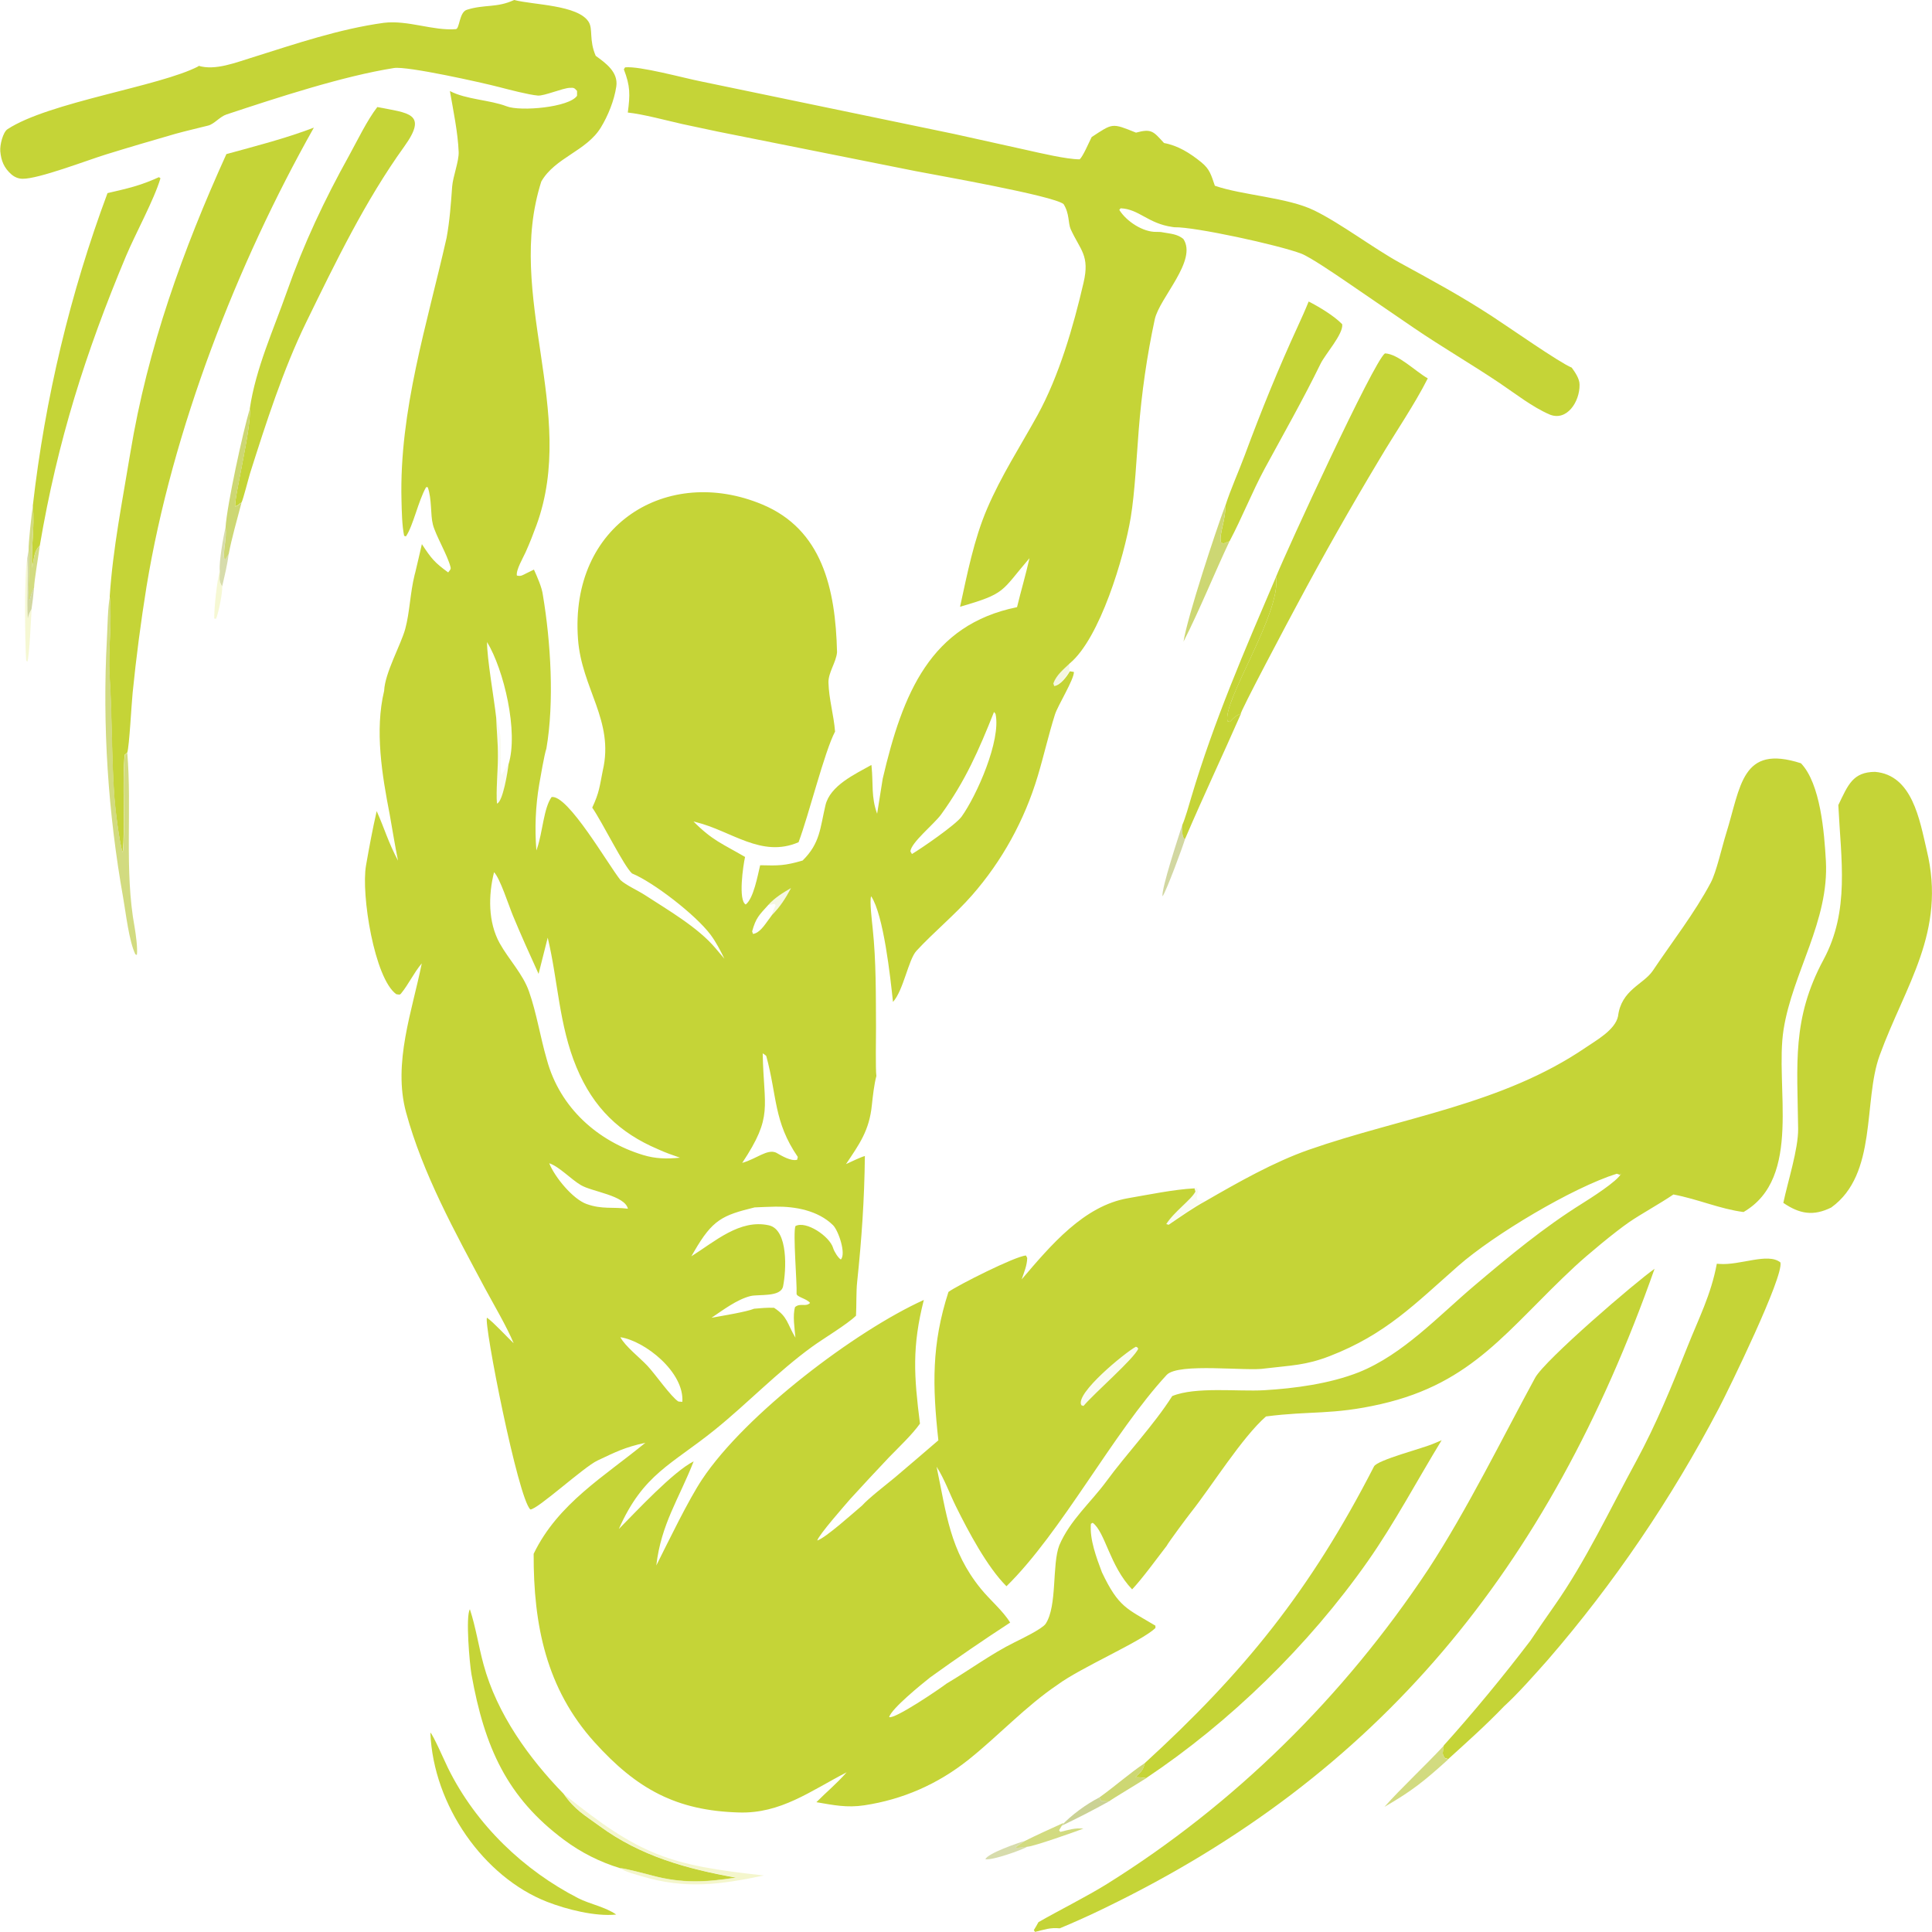
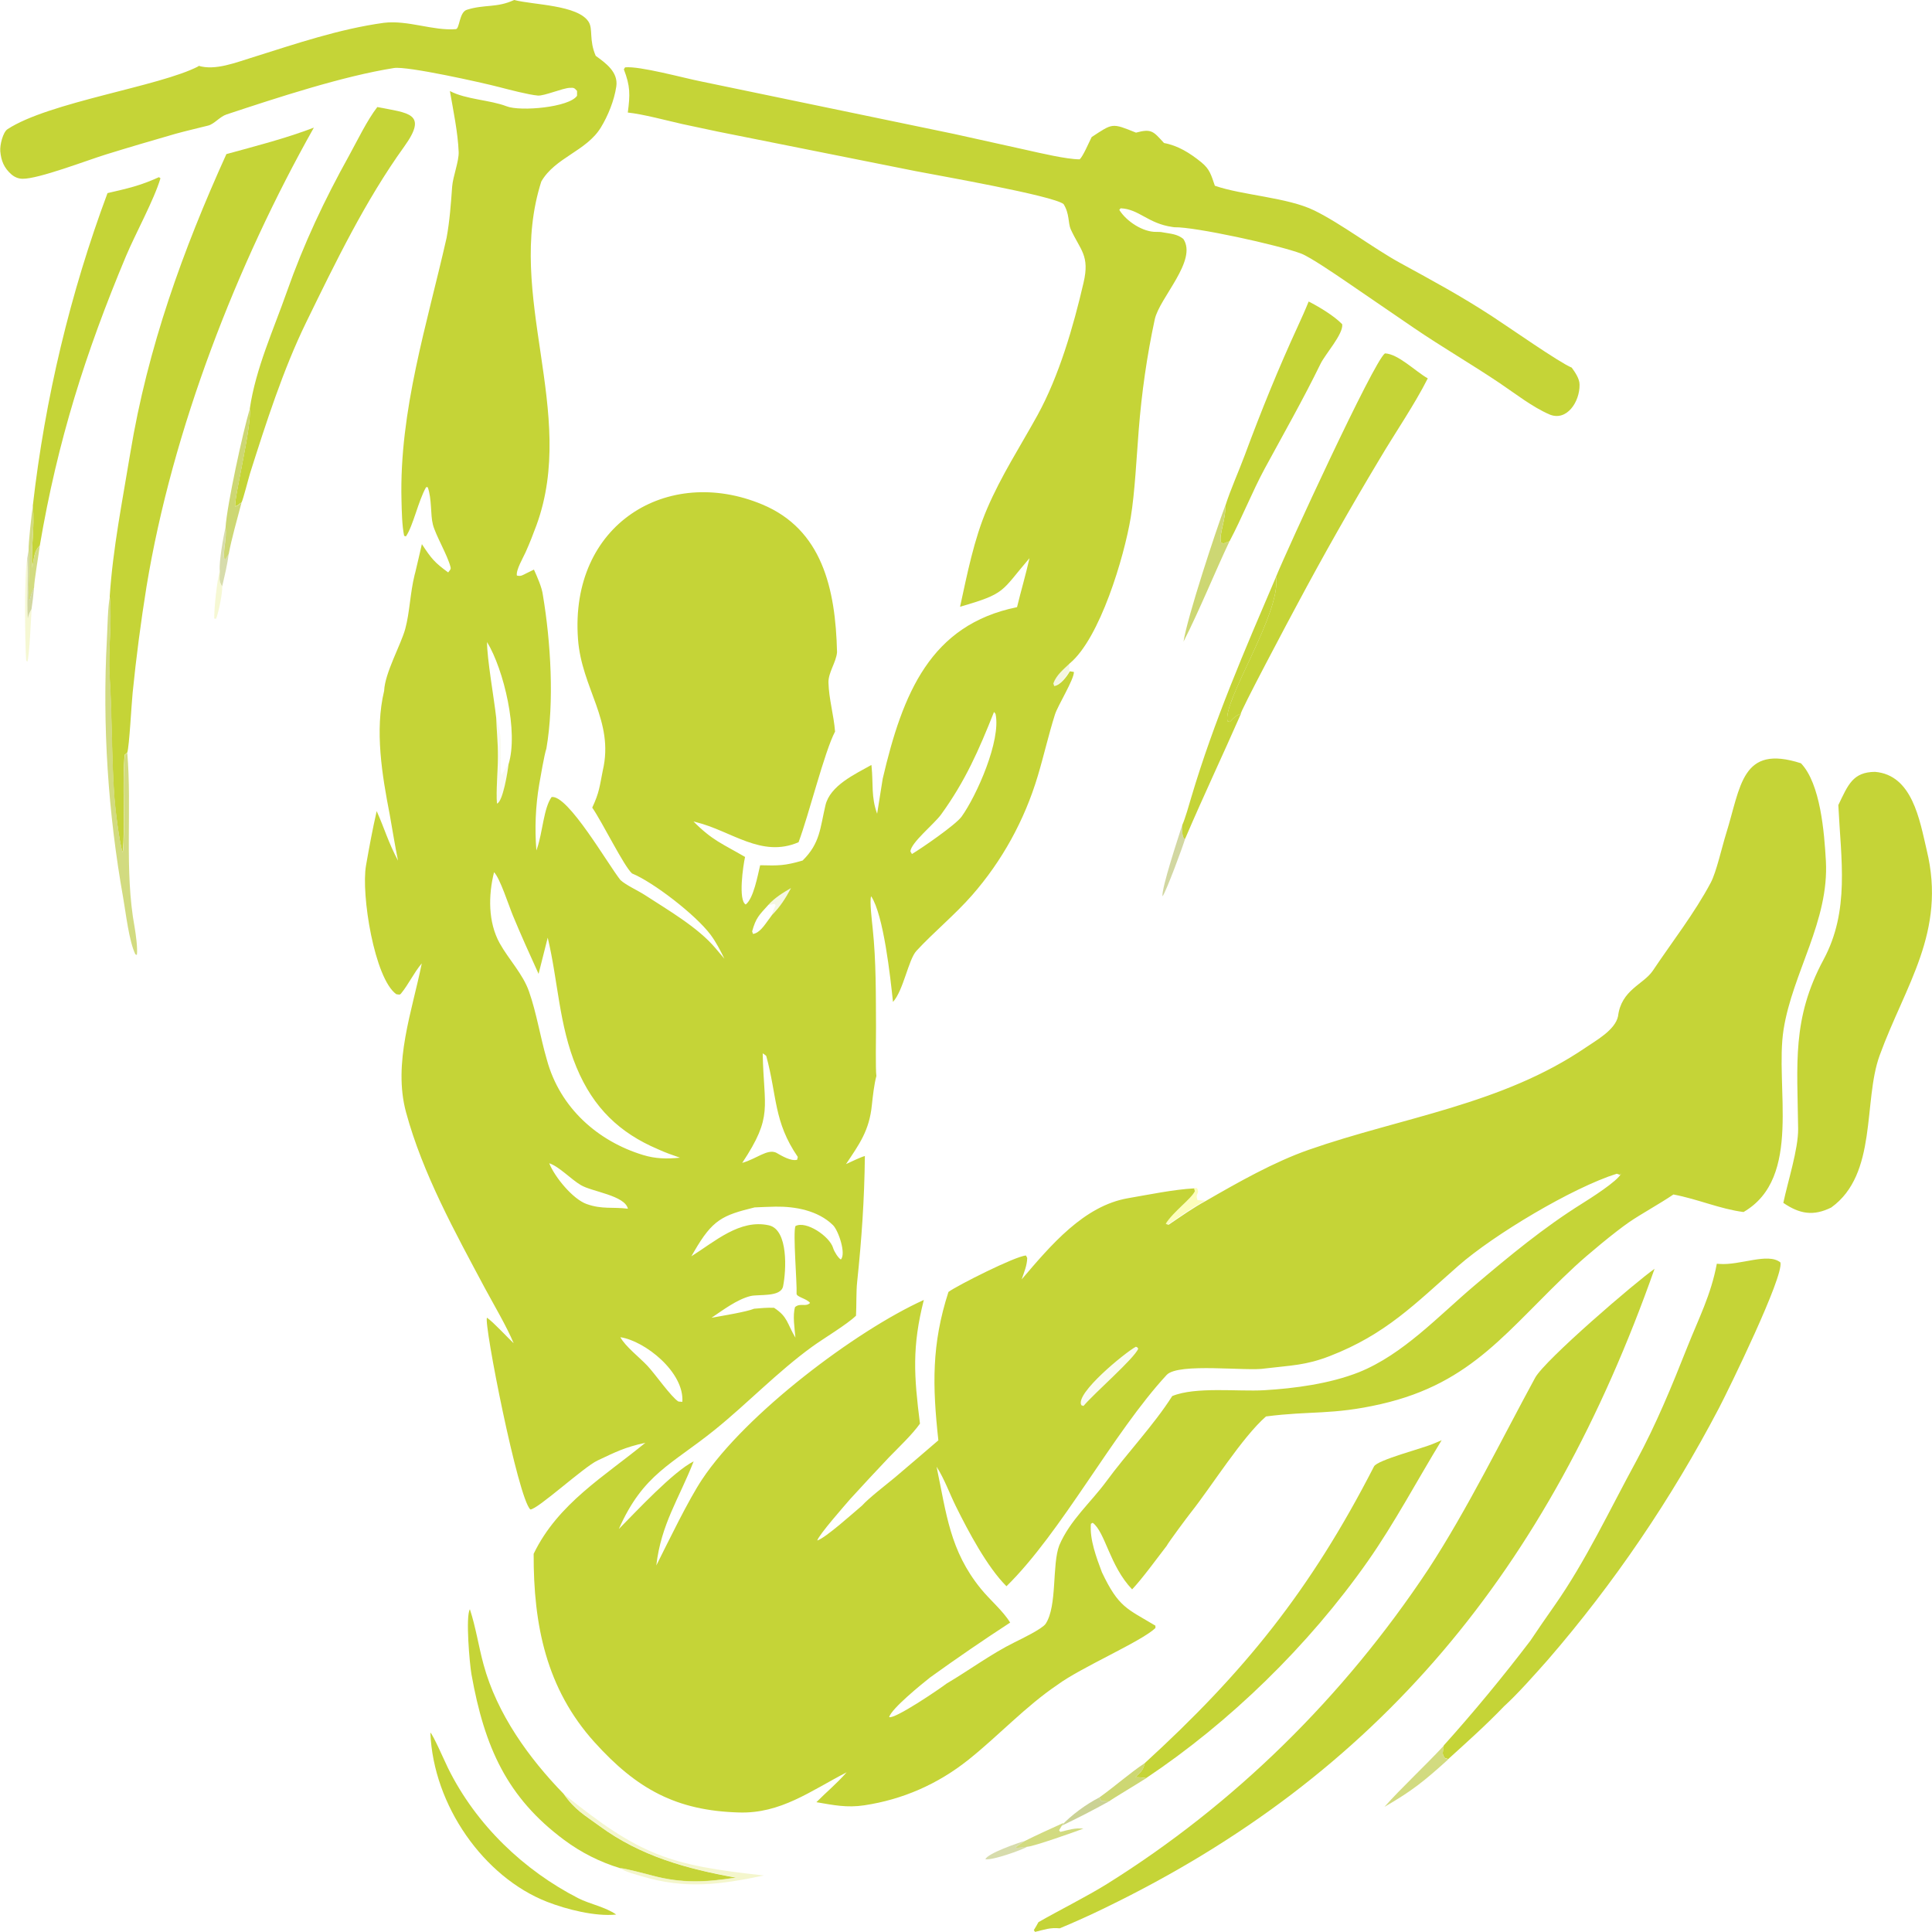
<svg xmlns="http://www.w3.org/2000/svg" id="_레이어_1" data-name="레이어_1" version="1.1" viewBox="0 0 2048 2048">
  <defs>
    <style>
      .st0 {
        fill-opacity: .1;
      }

      .st0, .st1, .st2, .st3, .st4, .st5, .st6, .st7, .st8, .st9 {
        fill: #cdd773;
      }

      .st10 {
        fill-opacity: .9;
      }

      .st10, .st11, .st12, .st13, .st14 {
        fill: #c6cd8a;
      }

      .st15 {
        fill-opacity: 0;
      }

      .st15, .st16, .st17, .st18, .st19, .st20, .st21, .st22, .st23, .st24, .st25 {
        fill: #f0f3b8;
      }

      .st1 {
        fill-opacity: .2;
      }

      .st2 {
        fill-opacity: .1;
      }

      .st16 {
        fill-opacity: 0;
      }

      .st11 {
        fill-opacity: .7;
      }

      .st12 {
        fill-opacity: .7;
      }

      .st17 {
        fill-opacity: 0;
      }

      .st18 {
        fill-opacity: 0;
      }

      .st19 {
        fill-opacity: 0;
      }

      .st20 {
        fill-opacity: .6;
      }

      .st3 {
        fill-opacity: .2;
      }

      .st21 {
        fill-opacity: 0;
      }

      .st26, .st27 {
        fill: #c5d437;
      }

      .st22 {
        fill-opacity: .7;
      }

      .st28 {
        fill-opacity: 0;
      }

      .st28, .st29 {
        fill: #4e4f36;
      }

      .st29 {
        fill-opacity: 0;
      }

      .st23 {
        fill-opacity: 0;
      }

      .st4 {
        fill-opacity: .9;
      }

      .st5 {
        fill-opacity: .9;
      }

      .st6 {
        fill-opacity: .1;
      }

      .st13 {
        fill-opacity: .8;
      }

      .st14 {
        fill-opacity: .8;
      }

      .st7 {
        fill-opacity: 1;
      }

      .st8 {
        fill-opacity: 1;
      }

      .st9 {
        fill-opacity: .9;
      }

      .st27 {
        fill-opacity: 1;
      }

      .st24 {
        fill-opacity: .6;
      }

      .st25 {
        fill-opacity: 0;
      }
    </style>
  </defs>
  <path class="st26" d="M210.3,69.7c17.9,5.5,40-3.6,58.1-9.1,45.5-14.3,91.3-29.9,138.4-36.4,25.7-3.1,51.9,8.6,76.4,6.7,4.1-.3,3.5-17.9,11.6-20.5,18.8-6,31.7-1.8,50.2-10.4,20.8,5.3,67.7,5.2,79,23.2,4.8,7.7.2,19.2,7.5,36,10.3,7.5,24.1,17.1,21.8,32.5-2.2,14.8-8.7,30.9-16.4,43.5-15.4,25.1-48.4,31.7-63.1,57.2-38.6,120.8,38.6,244.5-5.1,364.3-3.7,10-7.2,19.1-11.6,28.8-2.6,5.8-10.3,18.8-9.2,24.6,4.5,1.1,6-.4,10.3-2.5,2.6-1.2,5.2-2.5,7.8-3.8,3.4,7.6,8.5,18.8,9.5,27.1,8.3,49.5,12.2,113.1,3.7,162.6-2.1,5.8-6.4,31-7.6,37.9-3.9,23.1-4.9,46.7-3,70.1l.8-2.3c5.9-17.5,6.9-42.4,15.3-54.3,17.2-2.8,59.7,71.3,73,88,6,5.5,18.4,11,26.1,16,23.9,15.6,56.1,34.1,74.7,56.3l9.4,11.1c-4.3-8.8-8.9-17.7-14.7-25.5-16-21.3-60.9-55.8-83.2-64.9-8.6-7.6-31.2-53.8-42.2-69.8,7.6-16.2,7.8-22.5,11.2-39.4,12.3-52.7-22.5-86.8-26.3-139.3-9-121.9,95-184.5,195.2-142.7,63.4,26.4,77.8,88.9,79.4,156.7-.9,10.6-9.4,21.6-9.1,32.2.5,17.6,5.6,34.1,7,51.9-11.2,21.1-27.7,88.1-38.7,117.3-39.4,17-70.9-12-109-21.4l-2.4-.6c20.3,20.3,30.2,23.3,54.7,37.6-2,8.8-7.5,46,.7,50.4,8.3-6.4,12.6-30.4,15.3-41.6,19.6.5,26.2.5,45-5,18.6-18.3,18.5-34.3,24.2-58.5,4.9-21,31.3-33,48.7-42.8l.2,1.6c1.9,18.5-.6,32.3,5.9,50.1,2-12.3,4-24.8,5.9-37.1,21.2-90.8,50.7-163.2,142.4-181.9,4.3-17.7,9.1-33.8,13.2-51.9-30.7,35.8-24.4,37.2-73.6,51.5,7.6-34.7,14.7-71.4,28.6-103.8,15-35.1,35-65.8,53.4-99.1,22.9-41.6,38.1-94,48.9-140.6,6.8-29-3.4-34.4-13.6-56.7-2.9-6.5-1.1-16.4-7.6-26.7-11.6-9-131.6-30-157.3-35l-172.7-34.5c-24.8-4.8-49.5-9.9-74.1-15.3-16.8-3.8-41.6-10.5-57.8-12.2,2.5-19.1,2.7-27.9-4.2-45.8l1.3-2.1c15.5-1.6,61.7,11.2,80.9,15l267.9,55.6,77.2,17.1c14.3,3.2,42.2,9.8,55.9,9.8,3.6-3.2,9.7-17.7,12.7-23.6,22.6-14.8,21.2-15.1,47-4.7,16.6-4.5,18.4-1.3,29.7,11,14.8,2.7,27.4,10.6,39.4,20.3,9.3,7.5,10.6,13.8,14.5,25,29.4,10.2,77,12.3,105.4,26.2,27.9,13.6,63.5,40.6,90.8,55.5,35.2,19.3,64.1,34.8,97.7,56.7,17.1,11.1,71.3,49.1,84.4,54.4,3.3,4.6,8.4,11.7,8.3,18.1.3,18-13.6,39.5-32.2,31.4-18-7.9-35.6-21.7-52.2-32.9-30-20.2-61.5-38.4-91.4-58.8l-72.5-49.6c-10-6.8-37.1-25.3-46.6-29-24.1-9.2-113.4-28.6-134.6-28l-2.1-.3c-26.1-3.7-35.3-19-54.9-19.8l-1.4,1.7c7.8,12.5,25.4,23.6,39.1,23.3,2.1,0,5,0,7,.5,8.2,1.5,15.4,1.7,21.8,7,15.2,22.8-25.2,62.2-30.3,85.2-8.3,38.6-13.9,77.8-17,117.2-2.2,27.4-4.1,66.6-8.5,93-7,41.9-32.6,127.8-64.5,154.4-6.8,6.6-14.3,12.4-17.5,21.4l.9,2.7c6.5-.7,13.4-10,16.6-15.6l4.3.7c.1,8.1-17.2,35.8-20.1,45.1-6.8,21.5-11.7,43.4-18.2,65.1-14.1,47.2-38,90.3-69.6,126.4-18,20.6-40.9,39.4-59,59-8.6,9.3-13.7,41.8-24.9,54.2-2.8-26.4-9.9-92-23.1-112-2,3.6,1,28.2,1.6,34.2,3.7,35.2,3.3,69.7,3.5,104.9,0,8.6-.6,45.2.4,51.4-2.4,8.9-3.8,21.6-4.8,30.9-2.7,27-13.3,41.4-27.4,62.5,5.6-2.5,14.5-7,20-8.6-.5,46.2-3.4,87.9-8.2,133.7-1.1,10.2-.6,24.6-1.2,35.6-9.7,9.4-34.1,23.9-46.4,32.8-36.8,26.7-68.1,59.7-103.1,88-46,37.2-76,46.7-101.9,105.3,18.5-18.7,57.6-60.8,79.3-71.7-15.6,39.9-34.4,66.2-39.6,110.4,12.9-25.7,34-69.4,48.5-91.2,46.3-69.7,163.2-157.8,235.1-190.3-12.6,49.6-10.5,80.4-4.1,131.1-7.9,11.3-23,25.6-32.9,35.8-13.8,14.6-27.4,29.2-40.9,44-5.6,6.5-33.2,37.8-35.1,44.1,8.9-2.7,38.4-29.4,47.6-37.1,6.4-7.3,26.2-22.7,34.7-29.7,15.4-13.1,30.8-26.2,46.1-39.4-6.3-57.8-7.3-101.7,10.7-157.3,9.2-6.8,71.2-38.1,82.2-38.6l1.3,2.6c-.2,8-3.3,15.1-5.9,22.7,30.9-36.2,66-78.1,113-86.1,22.3-3.8,47.9-9.2,70.2-10.4l1,3.4c-4.1,8.5-22.9,21.5-31.1,34.8l.4-.3,2.3.7c12.6-8.5,26.1-18.1,39.3-25.2,34.5-19.9,72.2-41.3,109.3-54.3,98.4-34.4,204.8-47.8,293.7-108.5,10.3-7.1,31.1-18.4,34.1-33.1,3.4-27.9,26.7-33.5,36.7-48,20.4-30.5,44.4-61.2,61.6-93.6,5.9-11.1,12-38.3,16.1-51.4,15.9-50.7,16.2-95.5,79.5-75.1,20.7,21.7,24.7,73.4,26.4,103.3,3.6,63.8-35.2,118.5-44.8,178.7-9.6,60.3,20.4,157.3-42.5,193.7-25.3-3.3-48-13.6-74.3-18.6-14.9,10.1-33.9,20.4-46.9,29.3-15,10.3-44.5,34.8-57.7,47.1-71.4,66.3-107.1,123.3-205.5,145.8-51.8,11.8-73.9,6.9-121.8,13.1-25.4,22.2-57.5,73.9-79.7,101.9-3.3,4.1-23.8,31.7-25.6,35.3-9.7,12.6-26.2,35.2-36.6,46.1-23.9-25-28.4-60.6-41.8-70.6l-1.9,1.1c-1.5,16.5,6,36.2,11.7,51.4,17.8,37.5,26.5,38.4,56.7,56.6v2.5c-15.1,14.4-78.9,41.7-103.9,60.2-33.9,22.9-62.1,53.7-94.2,79.3-32.8,26.2-70.1,42.3-110.5,48.4-18.4,2.8-32.7-.2-50.8-3.3,11.6-11.7,20.5-18.6,32.1-31.7-38.3,19.8-70,44-114.2,42.6-66.3-1.9-108.2-24.7-153.2-74.6-50.9-56.5-64.7-123.9-64.4-199.6,25.7-53.4,75.6-82.4,118.4-117.7-22.3,4.9-31.3,9.7-50.7,18.8-14.5,6.8-63.5,51.9-71.2,51.9-13-11.4-49.6-197.2-46-203.3,6.9,4.8,20.7,19.9,28.3,27.1-7.2-17.5-21.2-41.1-30.6-58.6-31.3-58.7-65.8-121-83.5-186.3-14.1-52.2,6.6-107.4,16.7-157.8-8.7,10.4-13.8,22-22,32-1.4,1.7-2.3,1-5,.7-23.2-16.6-37.5-105.9-32.1-136.5,3.5-19.9,6.8-37.9,11.3-57.6,8.8,19.7,11.8,32,22.6,52.5-3.2-15.8-5.9-32.5-8.7-48.4-8.2-42.2-16.1-89.4-6-131.6.8-19.1,17.8-48.8,22.4-65.7,4.8-17.8,5.1-37.7,9.9-57.2l.7-2.6c.2-.4,6.4-27.5,7-30,10.2,15.5,13.4,19.4,27.9,30,1.9-2.7,3.1-3.2,2.5-5.6-3.1-12.6-15.7-33.5-18.7-45.1-2.8-10.8-.9-26.7-5.5-39.7h-1.7c-8.4,14.8-13.7,41-21.4,52.2l-1.9-.6c-2.3-11.1-2.5-26-2.8-37.5-2.5-95.2,27.2-187.1,47.8-278.4,3.3-17.8,4.6-36.3,5.9-54.3.9-11.1,7.3-26.8,6.9-36.8-.8-20.4-5.8-44.4-9.3-64.5,17.3,9.1,42.3,9.3,60.2,16.2,14.6,5.7,66.4,1.1,74.6-11.2v-5.1c-2.7-2.9-2.9-3.6-7.8-3.3-7.8.4-27.2,8.8-33.8,8.2-10.1-.9-30.5-6.3-41-9-18-4.7-97.3-22.4-111.4-20.2-54.4,8.6-124,31.5-177.5,49.2-7.3,2.4-12.9,10.1-19.5,11.8-11.8,3-23.3,5.6-34.9,8.8-24.6,7.1-49.2,14.3-73.7,21.9-19.4,6-71.4,26-88.2,25.7-4.4,0-8.6-1.8-12-4.8-7.6-6.7-10.7-14.3-11.6-24.3-.6-6.8,2.9-20.3,7.6-23.4,43.9-28.9,161.8-45.4,202.6-66.8ZM992.8,1554.7c10.5,50,14,88.9,46.9,129.4,9.9,12.2,23.4,23.3,31.1,35.9-28.7,18.7-57,38.1-84.9,58.2-8.3,6.6-40.7,32.7-43.4,42,6,2.4,53-29.5,61-35.6,24.1-14.2,47.1-31.4,72.2-43.8,6.5-3.2,29.3-14.2,32.8-19.6,12.4-19,6.5-62.7,14.4-83.1,11.3-26.6,33.5-45.5,49.8-67.7,21.6-29.5,50.6-60,69.9-90.5,24.7-10.2,69.6-4.6,97.4-6.2,32.5-1.9,69.6-6.9,100.3-19,47.1-18.9,84.4-59.6,123.2-92.4,36.9-31.2,72.7-60.9,113.3-86.3,8.5-5.3,38.2-24.1,41.5-31.8l-2.8-.4,2.6.4-.8,1.2-3.5-1.2c-47,14.8-130.3,64.6-167.9,97.6-46.1,40.5-76.8,72.6-136.3,95.7-25.6,9.9-40.8,9.8-68.3,13.1-18.7,3.4-92.3-6.4-104.6,6.9-57.1,61.8-111.1,166.4-169.8,224-20.4-20.3-40.5-58.2-53.7-84.9-6.9-14-11.8-28.3-20.3-41.7ZM723.3,1486c2.2-31.4-39.6-64.6-65.7-68.5,5.2,9.7,20.1,21.2,28.7,30.3,8.2,8.7,25.2,33.2,32.9,37.9l4.1.3ZM516.3,680.6c-.2,16.8,7.4,59.5,9.7,80.3.5,15.2,1.9,25.7,1.8,41.4,0,14.5-2.1,36.3-1,49.5,6.2-1.5,11.5-34.3,12.2-41.4,10.8-34.5-4.9-100.6-22.7-129.8ZM665.6,1281.3c-3.2-14.1-38-18-49.8-25-10.7-6.3-23-19.7-33.6-23.2,5.8,14.6,25,38,39.6,43.2,16.5,5.9,27.7,2.9,43.9,5ZM820.5,1386.3c14.8,9.7,13.6,16.5,22.7,31.7-.9-9.9-3.1-23.6-.4-32.5,5.9-4.7,11.1.3,15.9-4.3-3.3-4.6-14.5-6.3-14.3-9.9.6-10.9-4-64.8-1.2-71.6,11.1-6.1,36.4,10.8,40,23.4,1,3.4,5.1,10.2,8.1,12,5.8-5.7-2.3-30.4-8.3-36.4-15.9-15.6-40.2-19.9-60.8-19.6-7.4.2-14.8.4-22.3.8-34.3,8.4-44.6,13.1-64,46.6-1,1.7-2,3.5-3,5.2,24.9-15.6,51.4-39.7,82.2-32.8,20.7,4.7,18.4,48.1,15,64.6-2.4,11.9-26,8.2-34.7,10.4-14.4,3.7-28.8,14.7-41.2,23,10.2-1.9,37-6.2,45.2-9.6,7.8-.7,13.1-1.2,21-1ZM1203.9,1427.7c-10.8,5.8-64.8,49.6-57.6,61.9l2.2.8c12.4-14.5,53.5-50,58.1-60.7-1.6-2-.6-1.4-2.6-2.1ZM1053.7,754.7c-16.1,40.5-30.4,73.2-56.1,108.7-7.4,10.2-32.2,30-32.5,39.2l1.6,2.7c10.2-6.1,46.3-30.9,52.6-39.6,15.9-22.1,42.1-80.9,36-109l-1.6-2ZM808.5,1116.6c1.1,58.4,11.4,66.1-21.7,116.1,15.2-4.3,26.4-14.9,35.8-10.9,5.8,3.3,15.8,9.4,22.4,7.6l.7-3c-25.7-37.5-21.8-64.2-33.4-106.9-.1-.5-3.2-2.6-3.9-3ZM818,970.3c9.1-9.2,14.4-17.6,20.5-28.9-8.9,5.2-17.1,10.2-24.2,18-9.6,10.7-13,13.4-17,27.9l.9,2.7c7-.9,12.2-9.3,16.6-15.2l3.3-4.5ZM570.9,1032.3c-9.4-20.6-18.6-41-27.3-62-4.1-9.9-13.7-39.7-19.9-45.7-6.1,24.5-6.4,52.9,6,75.3,9.5,17.1,24.6,32.5,31.1,51.2,8.1,23.1,11.9,48.3,18.8,71.9,14,52,54.8,86.9,101.9,101.3,13.4,4.1,25.4,4.3,39.3,2.9-8.5-3-15.4-5.3-23.6-9.1-40.2-17.1-68.2-43.6-86.1-86.7-18.6-44.6-19.6-92.2-30.5-137.4-3.3,12.8-6.5,25.6-9.7,38.4Z" />
  <path class="st28" d="M1053.7,754.7l1.6,2c6.1,28.1-20.1,86.9-36,109-6.2,8.7-42.4,33.5-52.6,39.6l-1.6-2.7c.2-9.1,25.1-29,32.5-39.2,25.8-35.5,40-68.1,56.1-108.7Z" />
  <path class="st15" d="M516.3,680.6c17.8,29.2,33.5,95.3,22.7,129.8-2.3,2.9-5.1,7.6-7.2,10.9-2.3-5.4,0-31.8-1.3-40.7-1.4-9.3-1.6-10.4-4.5-19.8-2.2-20.8-9.8-63.4-9.7-80.3Z" />
  <path class="st19" d="M657.7,1417.5c26.1,3.9,67.9,37.1,65.7,68.5l-4.1-.3c-7.7-4.7-24.7-29.2-32.9-37.9-8.6-9.1-23.5-20.5-28.7-30.3Z" />
  <path class="st21" d="M582.2,1233c10.6,3.5,22.9,16.9,33.6,23.2,11.8,7,46.6,10.8,49.8,25-16.1-2.1-27.4.9-43.9-5-14.6-5.2-33.8-28.6-39.6-43.2Z" />
  <path class="st2" d="M1203.9,1427.7c1.9.6,1,0,2.6,2.1-4.5,10.7-45.6,46.2-58.1,60.7l-2.2-.8c-7.2-12.4,46.9-56.1,57.6-61.9Z" />
  <path class="st17" d="M1003.5,1784.5c-8,6.1-55,38-61,35.6,2.7-9.4,35.1-35.4,43.4-42l.7,6.2c5.5,3.5,8.3,0,16.9.2Z" />
  <path class="st6" d="M526,760.8c2.9,9.4,3.1,10.5,4.5,19.8,1.4,8.9-1,35.3,1.3,40.7,2.1-3.3,4.8-8,7.2-10.9-.7,7.1-6,39.9-12.2,41.4-1.1-13.2.9-35,1-49.5.1-15.8-1.3-26.2-1.8-41.4Z" />
  <path class="st21" d="M814.3,959.4l6.8-1.3,1,1.6c-1.8,4.2-2.9,6.2-4.2,10.6l-3.3,4.5c-4.3,5.8-9.5,14.3-16.6,15.2l-.9-2.7c4.1-14.5,7.5-17.2,17-27.9Z" />
  <path class="st1" d="M814.3,959.4c7.1-7.8,15.4-12.8,24.2-18-6.2,11.3-11.5,19.8-20.5,28.9,1.3-4.5,2.3-6.5,4.2-10.6l-1-1.6-6.8,1.3Z" />
  <path class="st26" d="M1100.9,2037.5c22.9-13.1,50.6-26.8,72.5-40.4,134.4-83.9,250.7-197.8,341-334.1,41-62.8,78.6-139.5,112.9-202.5,10.3-18.9,107-101.9,126.6-115.5-112.5,318.9-292.6,537.2-582.9,677.6-15.7,7.7-31.6,14.8-47.6,21.5-10.2-1-16.3,1.4-26.2,3.8l-1.3-1.9c1.8-2.9,3.4-5.6,5-8.6Z" />
  <path class="st26" d="M1987.6,818.2c39.6,3.3,47.3,51,54.8,83,21.1,86.7-22.8,143.1-49.9,217.6-17.7,48.6-2,125.7-51.3,161.2-19,9.4-33.5,6.9-50.8-4.9,4.8-22.9,15.9-56.9,15.7-78.5-.8-68.8-6.8-116.6,26.9-179.3,28-52,18.5-105.9,15.7-163.9,10.4-21.5,15.3-35,39-35.2Z" />
  <path class="st26" d="M240.2,163.3c31.9-8.8,61.4-16.2,92.5-28-81.4,144.4-150,320-177.4,486.6-6,37.3-10.9,74.8-14.7,112.5-1.2,11.5-3.5,56.7-5.7,63.4-.9.7-1.8,1.5-2.7,2.2-2.8,25.9.7,79.5-2.2,103.5-3.5-9.1-8.1-47.8-8.9-59.3-3-42.8-2.2-85.2-5-128.2-1.7-26.7,2.9-55.8.2-83.7,3.4-51.4,13.5-101.4,21.8-152,18.5-112.1,55.7-215,101.9-317Z" />
  <path class="st26" d="M1819.9,1339.6l2.5.2c22.1,1.8,51.6-12.3,64.9-1.6,3.8,14.8-54.8,134.6-64.8,153.8-50.6,96.7-111.7,186.6-181.9,267.7-12.7,14.3-32.1,36.3-46.2,49-19.6,20.4-38.4,37.1-59.2,56l-3.7-1.2c-3.3-5.2-1.9-4.8-1.1-13.2,32-35.6,62.6-72.7,91.8-111,8.3-12.4,16.9-24.9,25.5-37.1,33.4-47.6,58.7-101.9,86.7-153.2,21.1-38.9,37.8-79.6,54.2-121,12.2-30.7,25.1-55.3,31.3-88.4Z" />
  <path class="st26" d="M1213.6,1868.9c105.4-96.4,175.5-183,242.9-314.4,3.5-6.9,52.1-19.3,63.2-24.2l8.5-3.6c-25.6,41.9-50.2,88.3-78.3,128.3-62.9,89.6-146.5,170.8-235,229.9-4.2-.7-6.8-1-11.1-.9,5.9-6.6,7.3-6,9.8-15.2Z" />
  <path class="st26" d="M1352.6,611.5c11.6-28.6,103.6-228.6,115.5-236.9,14,.5,32.2,19,45.4,26.5-14.1,28-35.2,58.6-51.4,86.1-30.3,50.5-59.4,101.8-87.2,153.9-5.2,9.5-63.2,118.6-59.4,115.4-6,2.3-7.1,3.9-11.7,8.7l-2.6-.7c-5.6-21.2,57.4-115,51.4-153Z" />
  <path class="st26" d="M400.1,113.5c32.5,6.5,54.2,6.1,28.3,42-41.1,57.1-72.8,122.6-104,186.5-24.3,49.9-42.4,106.4-59.3,159.6-1.6,5.1-7.4,28.2-9.1,31.1-3.3,1.7-2.7,2.6-6.5,4.1-2.4-5.3,17.3-83.5,15.3-103.6,6.2-42.5,25.3-84.1,39.2-123.7,18.1-51.4,39.9-97.5,66-144.5,8.7-15.8,19.2-37.7,30.1-51.7Z" />
  <path class="st26" d="M114,204.7c21.8-5.1,34.3-7.7,54.5-16.9l1.6,1.2c-7,23.3-26.4,58.4-36.5,82.4-43,102.6-72.6,196.1-91.4,306.9-6.3,5.9-5.8,12.9-8.1,23.4-1.4-21,2.9-41.9.7-65.8,13-113.7,39.6-225,79.2-331.3Z" />
  <path class="st26" d="M657.2,1980.3c-21.1-6.4-41.2-16.5-59.2-29.9-60.5-45-84.4-98.2-98.2-175.4-2-11.1-6.4-61.7-1.7-69.1,6.3,19.1,9.2,39.2,14.5,58.6,14.2,52.4,48.3,99.5,84.8,137,12.3,17.5,22.4,22.6,38.3,34.3,43.6,32,92.8,45.4,144.5,54.6-32.1,5-56.9,6.3-88.6-2.1-6-1.6-29.5-7.8-34.3-7.9Z" />
  <path class="st26" d="M1387.2,319.6c11,5.6,26.9,15.1,35.6,24.1,1.4,10.3-18.1,31.8-23,42-18.5,37.9-39.2,74.2-59.2,111.1-13.3,24.7-24,52-37.2,76.9l-6.8,2.6-2.3-1.4c-2.5-7.6,5.4-24.8,4.5-38.4,5.9-18.4,14-36,20.7-54,17.2-46.4,35.6-91.8,56.2-136.5,3.9-8.5,8-17.6,11.5-26.3Z" />
  <path class="st26" d="M456.2,1836.6c2.7,1.8,16,32.2,18.6,37.4,29.9,60.8,81,108.9,138.2,138.2,12.1,6.2,29,9.3,40.2,17.3-22.1,2.3-52.5-5.4-73.3-13.5-67-26.2-120.6-102.1-123.7-179.3Z" />
  <path class="st27" d="M1352.6,611.5c6,38-56.9,131.8-51.4,153l2.6.7c4.6-4.8,5.6-6.4,11.7-8.7-19.8,45.1-39.5,86.6-59.2,132.6l-1.1-.2c-2.7-3.1-1.7-9.3-1.8-14.7,2.8-6,7.4-22.1,9.4-29,24-80.9,56.9-156.6,89.8-233.6Z" />
  <path class="st9" d="M134.9,797.8c5.1,59.4-3.3,124.9,7.8,185.1,1.2,6.8,3.4,22.8,2.4,29.4l-1.6-.7c-6.7-13.6-10.1-43.7-12.9-59.7-16-89.9-22.2-182.7-17.3-274.1.6-11.8,1-35.2,3.2-45.4,2.6,27.9-2,57-.2,83.7,2.8,43,2,85.4,5,128.2.8,11.5,5.3,50.2,8.9,59.3,2.9-24.1-.7-77.7,2.2-103.5.9-.7,1.8-1.5,2.7-2.2Z" />
  <path class="st29" d="M928.4,1140.4c-1-6.3-.4-42.9-.4-51.4-.1-35.2.2-69.7-3.5-104.9-.6-6-3.7-30.6-1.6-34.2,13.2,20,20.3,85.6,23.1,112-3.6,2.1-3.7,3.1-6.1,6.9-3.9-2.8-3.5-3.2-6.2-7.6l-2-.2c-3.8,10.7,1.7,73.3-3.3,79.4Z" />
  <path class="st18" d="M669.6,925.9c22.4,9.1,67.3,43.6,83.2,64.9,5.8,7.7,10.4,16.6,14.7,25.5l-9.4-11.1c-18.6-22.2-50.7-40.6-74.7-56.3-7.6-5-20.1-10.5-26.1-16,2.5-.1,6,.2,8.5.3,3.9-2.7,2.2-.9,3.7-7.4Z" />
  <path class="st22" d="M597.2,1901.4c81.5,65.6,111.7,75.7,212.6,86.7-46.1,9.6-82.6,14.8-128.9,1-7-2.1-17.9-4.7-23.7-8.9,4.8,0,28.3,6.3,34.3,7.9,31.7,8.4,56.4,7.1,88.6,2.1-51.7-9.2-100.9-22.6-144.5-54.6-15.9-11.7-26-16.8-38.3-34.3Z" />
  <path class="st7" d="M1298.8,536.4c.9,13.5-7,30.8-4.5,38.4l2.3,1.4,6.8-2.6c-16.2,34.3-32,73.6-48.8,106.5,4-26.1,34.6-118.6,44.1-143.8Z" />
  <path class="st8" d="M239.1,559.2c1.3-22.9,18.6-102.5,25.7-125.8,2.1,20-17.6,98.3-15.3,103.6,3.8-1.5,3.2-2.4,6.5-4.1-4,15.3-10.8,39.1-13.5,54.2l-3.7,5.9-1-.7c-1.5-9.3,2.7-20.8,1.4-33Z" />
  <path class="st5" d="M1467.8,1915.1c17.1-19.3,43.5-43.9,62.7-64.6-.9,8.3-2.2,8,1.1,13.2l3.7,1.2c-25.4,23-38.5,33.6-67.5,50.3Z" />
  <path class="st4" d="M1127.4,1932.2c-1.6,2.7-3,5.2-4.7,7.9l1.2,1.8c9.3-2.2,15-4.4,24.6-3.5-8.6,3.3-53,19-59.4,19.2l-11.9,1.4-.5-1,9.5-6.4c13-6.6,27.8-13.1,41.2-19.3Z" />
  <path class="st25" d="M1231.9,246.2c-2-.4-4.9-.5-7-.5-13.6.3-31.3-10.7-39.1-23.3l1.4-1.7c19.6.8,28.8,16.2,54.9,19.8l2.1.3c-4.3,2.3-9.2,3.2-12.4,5.4Z" />
  <path class="st8" d="M1165.3,1905.4c16.6-11.8,31.3-25.1,48.3-36.5-2.4,9.2-3.9,8.6-9.8,15.2,4.3-.1,7,.1,11.1.9-5.6,3.8-36.6,22.3-39.1,24.4-3.2,0-5.2,0-8.3-.3l-2.2-3.7Z" />
  <path class="st16" d="M901,1588.8c4.3,7.4,4.3,6.8,12.4,6.9-9.2,7.7-38.7,34.4-47.6,37.1,1.9-6.3,29.5-37.6,35.1-44.1Z" />
  <path class="st9" d="M30.3,583.6c-.3-7.5,3.3-39.3,4.5-47.6,2.2,23.9-2.2,44.8-.7,65.8,2.3-10.6,1.8-17.6,8.1-23.4-1.5,11.5-5.6,34.7-6.1,44.6-1.8,4.1-2.6,5.7-3.8,10.1l-.8,3.1-1.2-.8c-.8-17.3,1.8-34.5,0-51.7Z" />
  <path class="st14" d="M1253.4,874.1c0,5.4-.9,11.6,1.8,14.7l1.1.2c-2.3,8.1-19.9,55.6-24,61.2-1.3-8.4,17.3-64.1,21.1-76.2Z" />
-   <path class="st0" d="M1265.6,1259.4h3.3c3.4,6.8-2.4,4.9.5,12.8,2.8.2,5.3.4,8.1.5-13.3,7.1-26.7,16.7-39.3,25.2l-2.3-.7-.4.3c8.3-13.3,27-26.3,31.1-34.8l-1-3.4Z" />
+   <path fill="#fdfebb" d="M1265.6,1259.4h3.3c3.4,6.8-2.4,4.9.5,12.8,2.8.2,5.3.4,8.1.5-13.3,7.1-26.7,16.7-39.3,25.2l-2.3-.7-.4.3c8.3-13.3,27-26.3,31.1-34.8l-1-3.4Z" />
  <path class="st24" d="M28.9,591.8v1.8c1.5,20.4-.7,41.6.7,62.1,1.1-4.5,1.6-6,3.9-9.9-.5,7.3-2.4,52.2-4.6,55.7l-1.2-1.6c-1.2-18.2-2.2-90.9,1.2-108.1Z" />
  <path class="st23" d="M923.3,811.1l3.8,1.4c2,6.4,2.3,9.7,8.1,13.3-1.8,12.3-3.9,24.8-5.9,37.1-6.4-17.8-4-31.6-5.9-50.1l-.2-1.6Z" />
  <path class="st10" d="M1124.9,1935.6c10.4-11.4,27-23.4,40.4-30.2l2.2,3.7c3.2.3,5.2.4,8.3.3-16.7,9.3-33.7,18-50.9,26.2Z" />
  <path class="st12" d="M1089,1957.6c-5.5,3.4-37.8,14.9-44.5,13.2,3.1-6.4,34.2-17.1,41.7-19.3l-9.5,6.4.5,1,11.9-1.4Z" />
  <path class="st11" d="M239.1,559.2c1.4,12.2-2.9,23.7-1.4,33l1,.7,3.7-5.9c-1.2,11.1-4.4,23.7-6.9,34.6-4-6.5-2.6-7.7-2.5-16.5-1.1-9.1,3.9-36.7,6-45.9Z" />
  <path class="st20" d="M233.1,605.1c0,8.9-1.5,10,2.5,16.5.2,8-3.8,27-6.5,34.3h.1s-2.1-.2-2.1-.2c-.2-10,2.9-41.4,6-50.6Z" />
  <path class="st3" d="M1133.5,711.5c-3.2,5.6-10.1,14.9-16.6,15.6l-.9-2.7c3.1-9,10.7-14.8,17.5-21.4,0,2.6-.2,6.1,0,8.6Z" />
  <path class="st13" d="M30.3,583.6c1.8,17.2-.8,34.5,0,51.7l1.2.8.8-3.1c1.2-4.4,2-6,3.8-10.1-.7,8.4-1.4,14.4-2.7,22.8-2.3,4-2.8,5.4-3.9,9.9-1.4-20.5.8-41.7-.5-62.1v-1.8c-.1,0,1.3-8.1,1.3-8.1Z" />
</svg>
